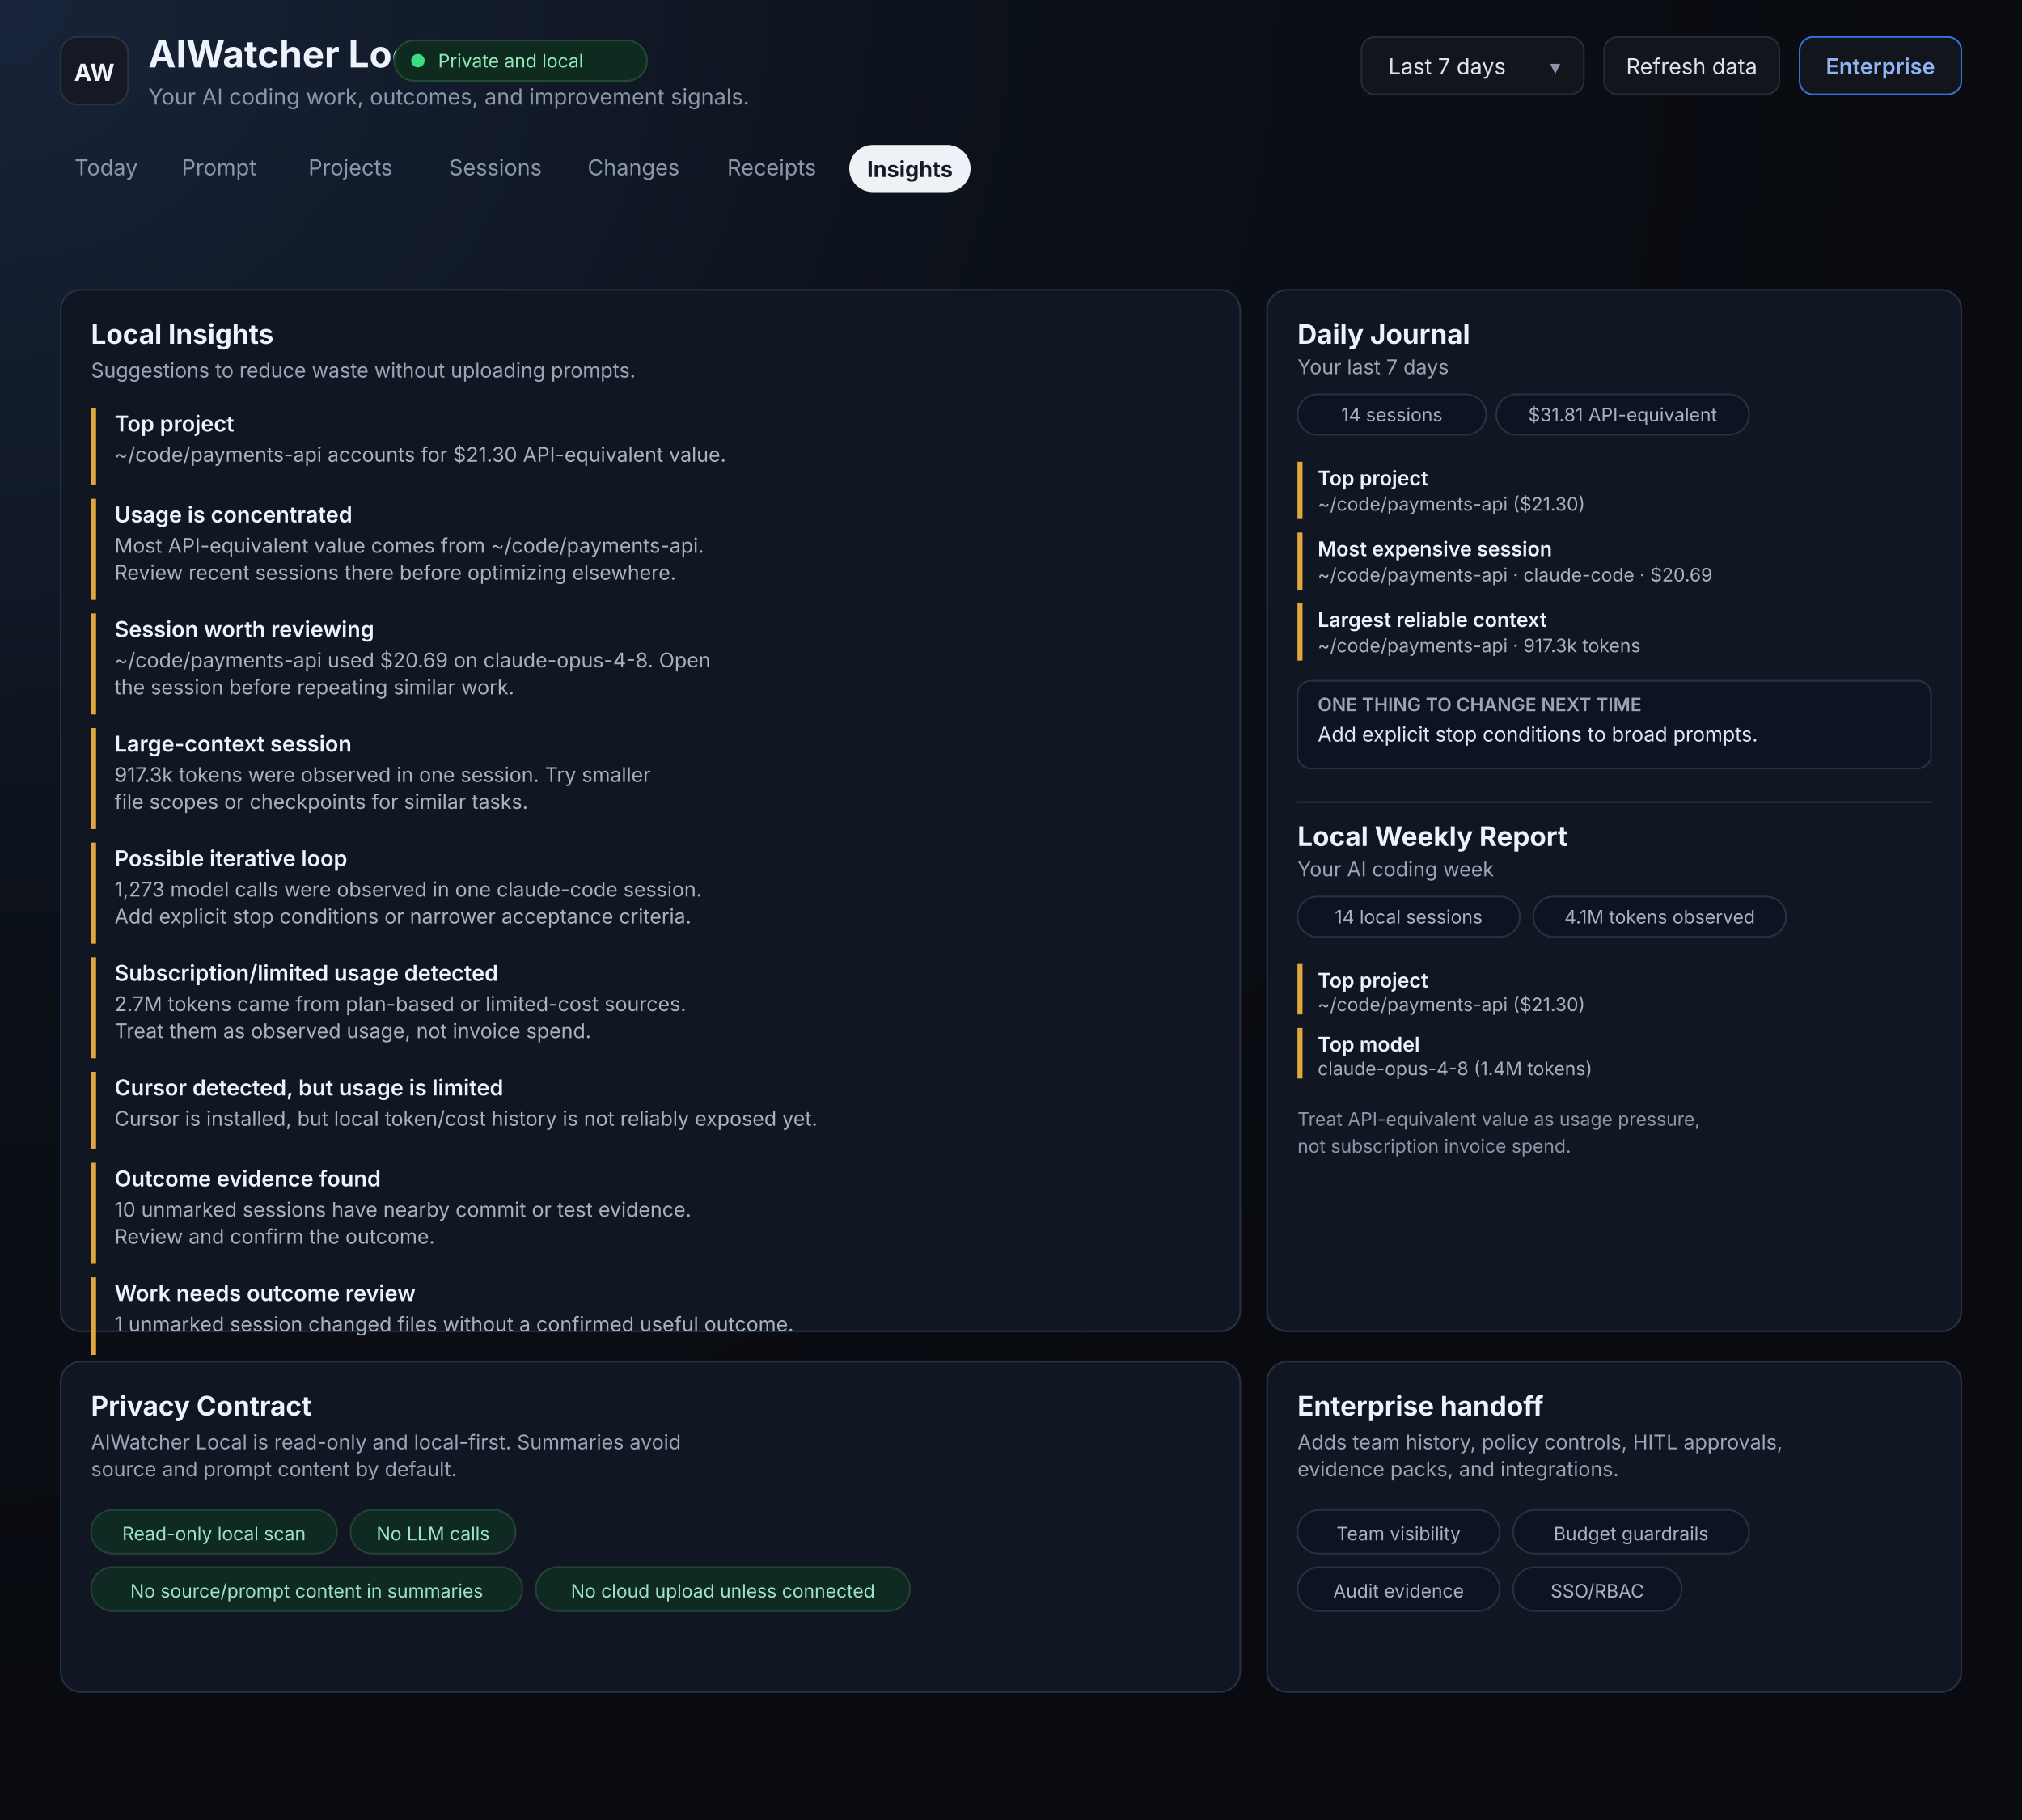
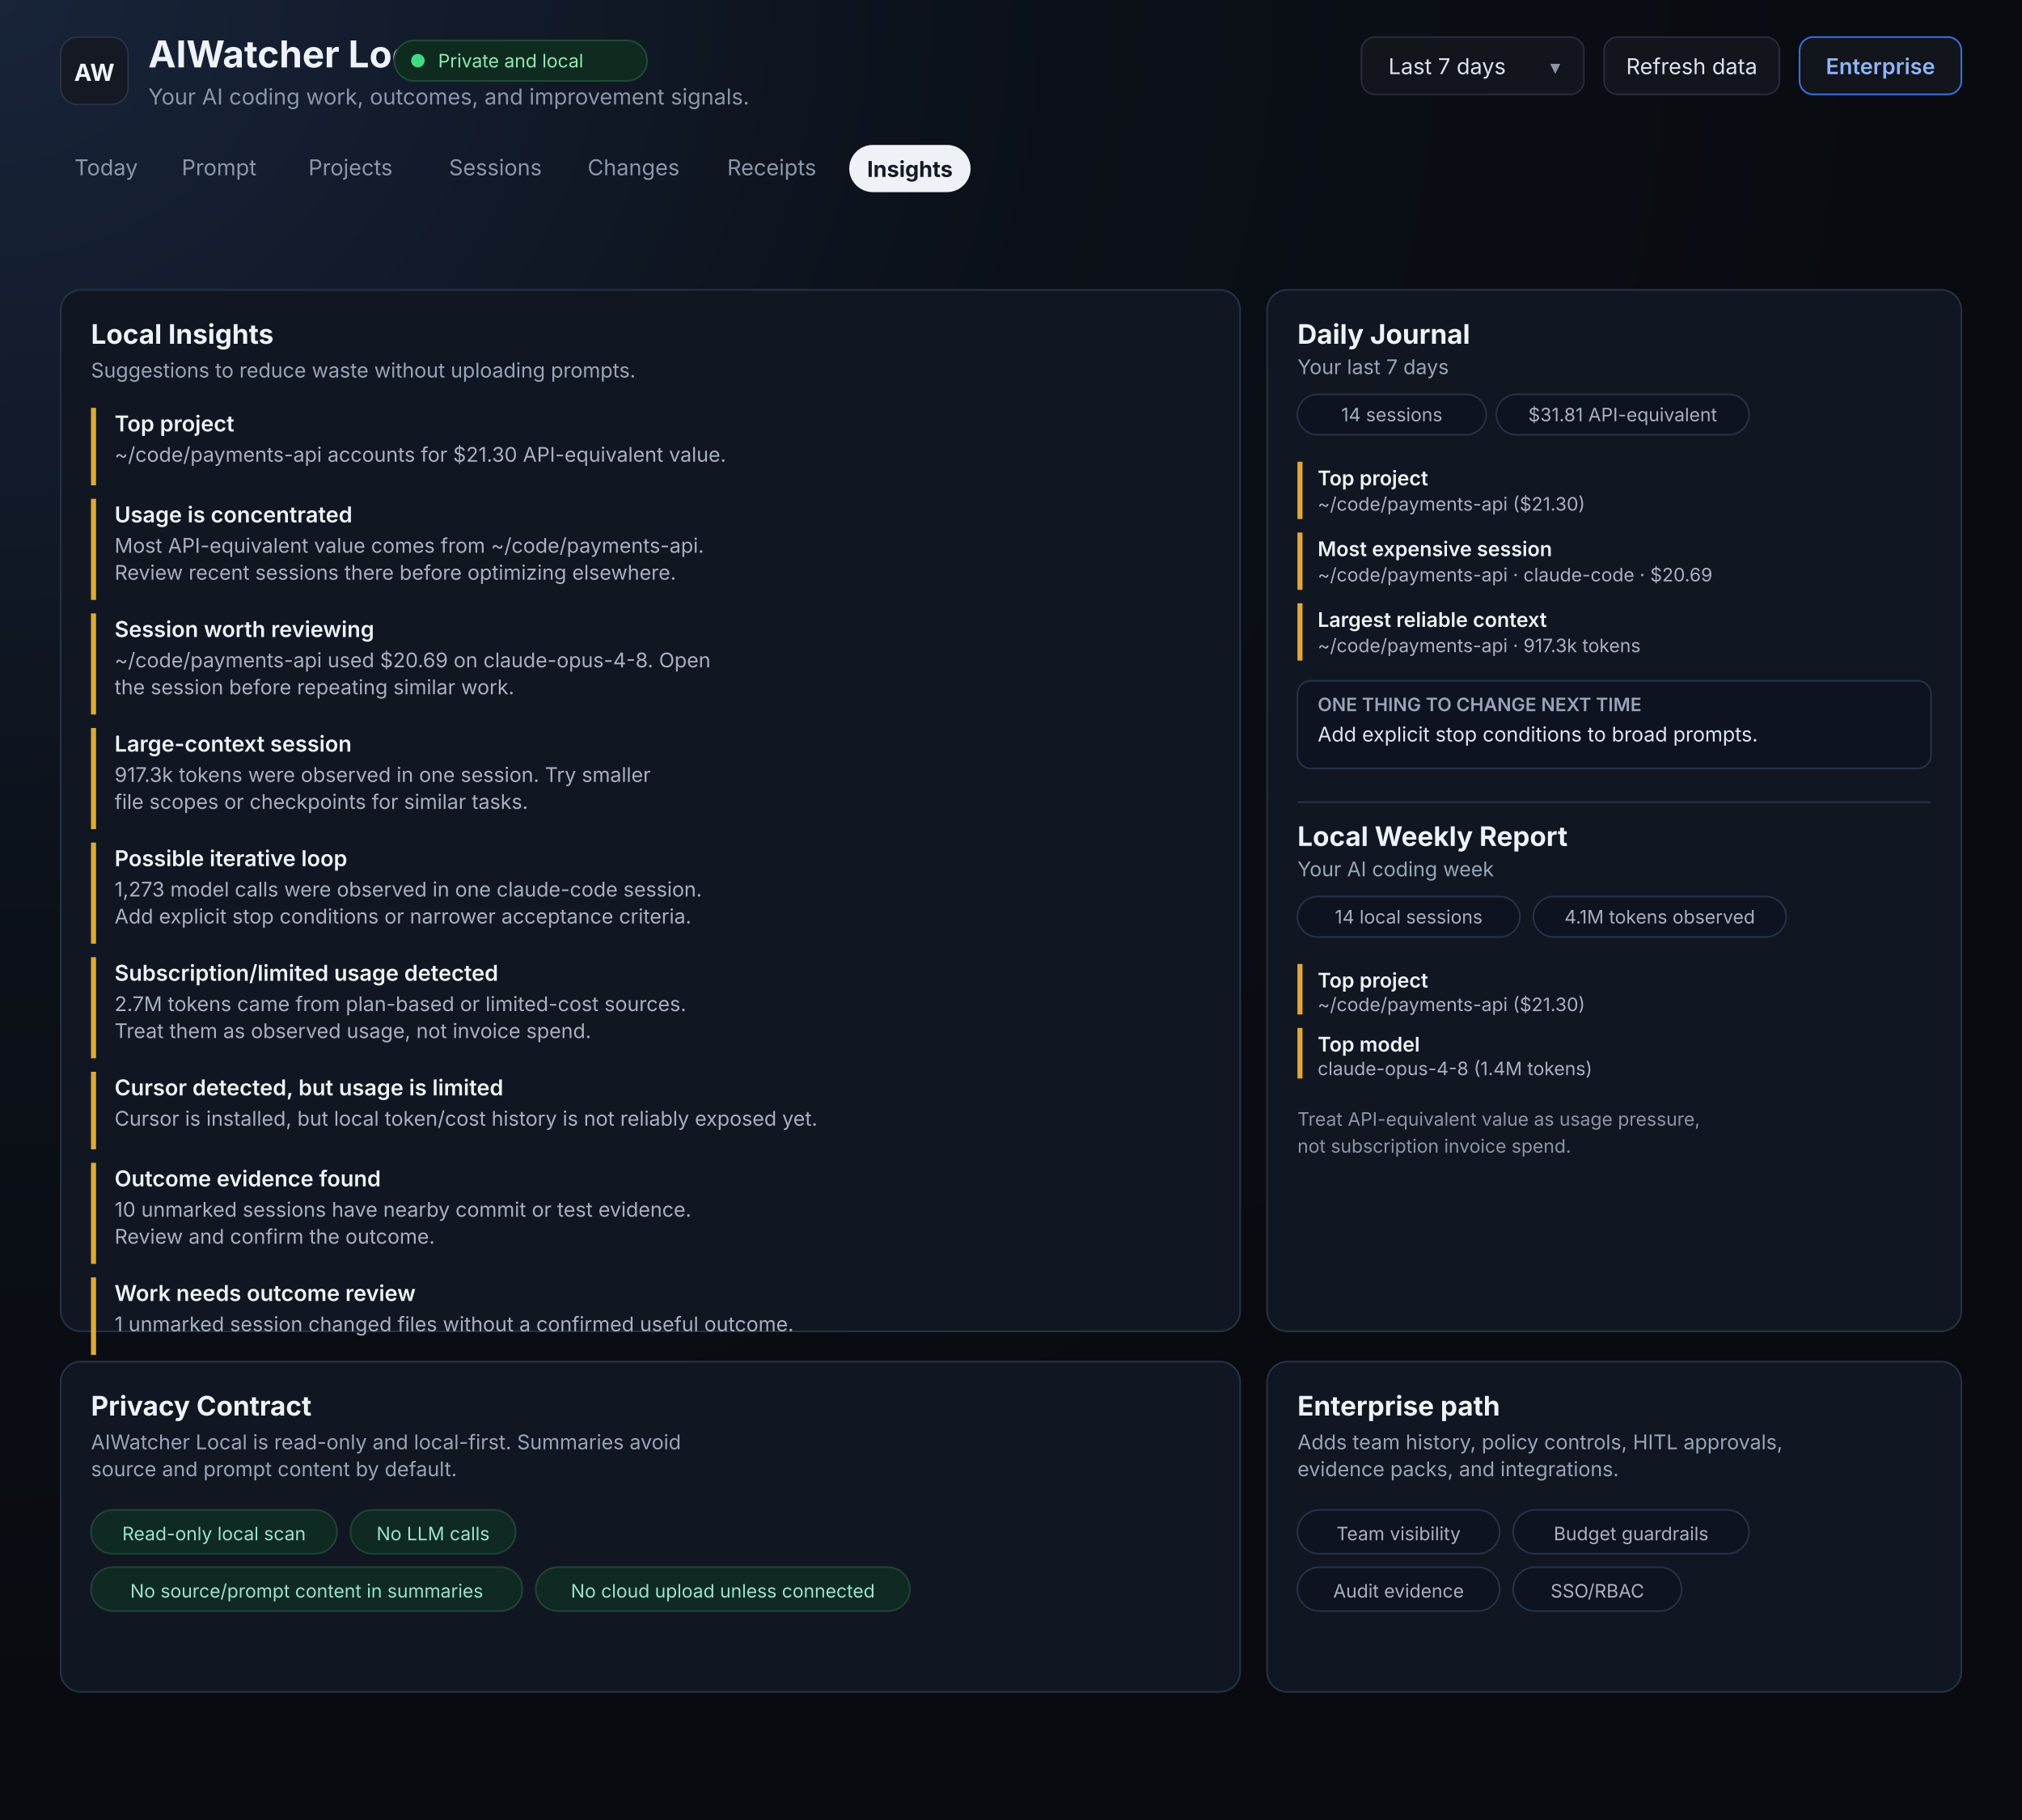
<svg xmlns="http://www.w3.org/2000/svg" viewBox="0 0 1200 1080" font-family="'Inter','Segoe UI',system-ui,-apple-system,sans-serif" role="img" aria-labelledby="t-insights d-insights">
  <defs>
    <radialGradient id="bg-insights" cx="0%" cy="0%" r="95%">
      <stop offset="0" stop-color="#18243a" />
      <stop offset="0.55" stop-color="#0b1018" />
      <stop offset="1" stop-color="#090b10" />
    </radialGradient>
  </defs>
  <rect width="1200" height="1080" fill="url(#bg-insights)" />
  <rect x="36" y="22" width="40" height="40" rx="10" fill="#141924" stroke="#2a3140" />
  <text x="56" y="48" font-size="14" font-weight="700" fill="#eef3fb" text-anchor="middle">AW</text>
  <text x="88" y="40" font-size="22" font-weight="700" fill="#eef3fb">AIWatcher Local</text>
  <rect x="234" y="24" width="150" height="24" rx="12" fill="#0f2a1f" stroke="#1f4a34" />
  <circle cx="248" cy="36" r="4" fill="#3ddc84" />
  <text x="260" y="40" font-size="11" fill="#8fe9b8">Private and local</text>
  <text x="88" y="62" font-size="13" fill="#8b96a8">Your AI coding work, outcomes, and improvement signals.</text>
  <rect x="808" y="22" width="132" height="34" rx="8" fill="#12151c" stroke="#262b38" />
  <text x="824" y="44" font-size="13" fill="#dbe2ee">Last 7 days</text>
  <text x="926" y="44" font-size="12" fill="#8b96a8" text-anchor="end">▾</text>
  <rect x="952" y="22" width="104" height="34" rx="8" fill="#12151c" stroke="#262b38" />
  <text x="1004" y="44" font-size="13" fill="#dbe2ee" text-anchor="middle">Refresh data</text>
  <rect x="1068" y="22" width="96" height="34" rx="8" fill="#12151c" stroke="#3a6fd8" />
  <text x="1116" y="44" font-size="13" font-weight="600" fill="#8fb4f7" text-anchor="middle">Enterprise</text>
  <g font-size="13">
    <text x="63" y="104" fill="#8b96a8" text-anchor="middle">Today</text>
    <text x="130" y="104" fill="#8b96a8" text-anchor="middle">Prompt</text>
    <text x="208" y="104" fill="#8b96a8" text-anchor="middle">Projects</text>
    <text x="294" y="104" fill="#8b96a8" text-anchor="middle">Sessions</text>
    <text x="376" y="104" fill="#8b96a8" text-anchor="middle">Changes</text>
    <text x="458" y="104" fill="#8b96a8" text-anchor="middle">Receipts</text>
    <rect x="504" y="86" width="72" height="28" rx="14" fill="#eef1f6" />
    <text x="540" y="105" fill="#141a26" font-weight="700" text-anchor="middle">Insights</text>
  </g>
  <rect x="36" y="172" width="700" height="618" rx="12" fill="#111722" stroke="#263145" />
  <text x="54" y="204" font-size="16" font-weight="700" fill="#eef3fb">Local Insights</text>
  <text x="54" y="224" font-size="12" fill="#98a5b8">Suggestions to reduce waste without uploading prompts.</text>
  <g font-size="12">
    <rect x="54" y="242" width="3" height="46" fill="#e0a83c" />
    <text x="68" y="256" font-size="13" font-weight="600" fill="#eef3fb">Top project</text>
    <text x="68" y="274" fill="#a7b1c0">~/code/payments-api accounts for $21.30 API-equivalent value.</text>
    <rect x="54" y="296" width="3" height="60" fill="#e0a83c" />
    <text x="68" y="310" font-size="13" font-weight="600" fill="#eef3fb">Usage is concentrated</text>
    <text x="68" y="328" fill="#a7b1c0">Most API-equivalent value comes from ~/code/payments-api.</text>
    <text x="68" y="344" fill="#a7b1c0">Review recent sessions there before optimizing elsewhere.</text>
    <rect x="54" y="364" width="3" height="60" fill="#e0a83c" />
    <text x="68" y="378" font-size="13" font-weight="600" fill="#eef3fb">Session worth reviewing</text>
    <text x="68" y="396" fill="#a7b1c0">~/code/payments-api used $20.69 on claude-opus-4-8. Open</text>
    <text x="68" y="412" fill="#a7b1c0">the session before repeating similar work.</text>
    <rect x="54" y="432" width="3" height="60" fill="#e0a83c" />
    <text x="68" y="446" font-size="13" font-weight="600" fill="#eef3fb">Large-context session</text>
    <text x="68" y="464" fill="#a7b1c0">917.3k tokens were observed in one session. Try smaller</text>
    <text x="68" y="480" fill="#a7b1c0">file scopes or checkpoints for similar tasks.</text>
    <rect x="54" y="500" width="3" height="60" fill="#e0a83c" />
    <text x="68" y="514" font-size="13" font-weight="600" fill="#eef3fb">Possible iterative loop</text>
    <text x="68" y="532" fill="#a7b1c0">1,273 model calls were observed in one claude-code session.</text>
    <text x="68" y="548" fill="#a7b1c0">Add explicit stop conditions or narrower acceptance criteria.</text>
    <rect x="54" y="568" width="3" height="60" fill="#e0a83c" />
    <text x="68" y="582" font-size="13" font-weight="600" fill="#eef3fb">Subscription/limited usage detected</text>
    <text x="68" y="600" fill="#a7b1c0">2.7M tokens came from plan-based or limited-cost sources.</text>
    <text x="68" y="616" fill="#a7b1c0">Treat them as observed usage, not invoice spend.</text>
    <rect x="54" y="636" width="3" height="46" fill="#e0a83c" />
    <text x="68" y="650" font-size="13" font-weight="600" fill="#eef3fb">Cursor detected, but usage is limited</text>
    <text x="68" y="668" fill="#a7b1c0">Cursor is installed, but local token/cost history is not reliably exposed yet.</text>
    <rect x="54" y="690" width="3" height="60" fill="#e0a83c" />
    <text x="68" y="704" font-size="13" font-weight="600" fill="#eef3fb">Outcome evidence found</text>
    <text x="68" y="722" fill="#a7b1c0">10 unmarked sessions have nearby commit or test evidence.</text>
    <text x="68" y="738" fill="#a7b1c0">Review and confirm the outcome.</text>
    <rect x="54" y="758" width="3" height="46" fill="#e0a83c" />
    <text x="68" y="772" font-size="13" font-weight="600" fill="#eef3fb">Work needs outcome review</text>
    <text x="68" y="790" fill="#a7b1c0">1 unmarked session changed files without a confirmed useful outcome.</text>
  </g>
  <rect x="752" y="172" width="412" height="618" rx="12" fill="#111722" stroke="#263145" />
  <text x="770" y="204" font-size="16" font-weight="700" fill="#eef3fb">Daily Journal</text>
  <text x="770" y="222" font-size="12" fill="#98a5b8">Your last 7 days</text>
  <rect x="770" y="234" width="112" height="24" rx="12" fill="#0d1320" stroke="#263145" />
  <text x="826" y="250" font-size="11" fill="#a7b1c0" text-anchor="middle">14 sessions</text>
  <rect x="888" y="234" width="150" height="24" rx="12" fill="#0d1320" stroke="#263145" />
  <text x="963" y="250" font-size="11" fill="#a7b1c0" text-anchor="middle">$31.81 API-equivalent</text>
  <g font-size="12">
    <rect x="770" y="274" width="3" height="34" fill="#e0a83c" />
    <text x="782" y="288" font-size="12" font-weight="600" fill="#eef3fb">Top project</text>
    <text x="782" y="303" fill="#a7b1c0" font-size="11">~/code/payments-api ($21.30)</text>
    <rect x="770" y="316" width="3" height="34" fill="#e0a83c" />
    <text x="782" y="330" font-size="12" font-weight="600" fill="#eef3fb">Most expensive session</text>
    <text x="782" y="345" fill="#a7b1c0" font-size="11">~/code/payments-api · claude-code · $20.69</text>
    <rect x="770" y="358" width="3" height="34" fill="#e0a83c" />
    <text x="782" y="372" font-size="12" font-weight="600" fill="#eef3fb">Largest reliable context</text>
    <text x="782" y="387" fill="#a7b1c0" font-size="11">~/code/payments-api · 917.3k tokens</text>
  </g>
  <rect x="770" y="404" width="376" height="52" rx="8" fill="#0d1320" stroke="#263145" />
  <text x="782" y="422" font-size="11" font-weight="600" fill="#98a5b8">ONE THING TO CHANGE NEXT TIME</text>
  <text x="782" y="440" font-size="12" fill="#dce6f6">Add explicit stop conditions to broad prompts.</text>
  <line x1="770" y1="476" x2="1146" y2="476" stroke="#263145" />
  <text x="770" y="502" font-size="16" font-weight="700" fill="#eef3fb">Local Weekly Report</text>
  <text x="770" y="520" font-size="12" fill="#98a5b8">Your AI coding week</text>
  <rect x="770" y="532" width="132" height="24" rx="12" fill="#0d1320" stroke="#263145" />
  <text x="836" y="548" font-size="11" fill="#a7b1c0" text-anchor="middle">14 local sessions</text>
  <rect x="910" y="532" width="150" height="24" rx="12" fill="#0d1320" stroke="#263145" />
  <text x="985" y="548" font-size="11" fill="#a7b1c0" text-anchor="middle">4.1M tokens observed</text>
  <g font-size="12">
    <rect x="770" y="572" width="3" height="30" fill="#e0a83c" />
    <text x="782" y="586" font-size="12" font-weight="600" fill="#eef3fb">Top project</text>
    <text x="782" y="600" fill="#a7b1c0" font-size="11">~/code/payments-api ($21.30)</text>
    <rect x="770" y="610" width="3" height="30" fill="#e0a83c" />
    <text x="782" y="624" font-size="12" font-weight="600" fill="#eef3fb">Top model</text>
    <text x="782" y="638" fill="#a7b1c0" font-size="11">claude-opus-4-8 (1.4M tokens)</text>
  </g>
  <text x="770" y="668" font-size="11" fill="#8b96a8">Treat API-equivalent value as usage pressure,</text>
  <text x="770" y="684" font-size="11" fill="#8b96a8">not subscription invoice spend.</text>
  <rect x="36" y="808" width="700" height="196" rx="12" fill="#111722" stroke="#263145" />
  <text x="54" y="840" font-size="16" font-weight="700" fill="#eef3fb">Privacy Contract</text>
  <text x="54" y="860" font-size="12" fill="#98a5b8">AIWatcher Local is read-only and local-first. Summaries avoid</text>
  <text x="54" y="876" font-size="12" fill="#98a5b8">source and prompt content by default.</text>
  <rect x="54" y="896" width="146" height="26" rx="13" fill="#0e2a22" stroke="#244134" />
  <text x="127" y="914" font-size="11" fill="#9fe1cb" text-anchor="middle">Read-only local scan</text>
  <rect x="208" y="896" width="98" height="26" rx="13" fill="#0e2a22" stroke="#244134" />
  <text x="257" y="914" font-size="11" fill="#9fe1cb" text-anchor="middle">No LLM calls</text>
  <rect x="54" y="930" width="256" height="26" rx="13" fill="#0e2a22" stroke="#244134" />
  <text x="182" y="948" font-size="11" fill="#9fe1cb" text-anchor="middle">No source/prompt content in summaries</text>
  <rect x="318" y="930" width="222" height="26" rx="13" fill="#0e2a22" stroke="#244134" />
  <text x="429" y="948" font-size="11" fill="#9fe1cb" text-anchor="middle">No cloud upload unless connected</text>
  <rect x="752" y="808" width="412" height="196" rx="12" fill="#111722" stroke="#263145" />
-   <text x="770" y="840" font-size="16" font-weight="700" fill="#eef3fb">Enterprise handoff</text>
+   <text x="770" y="840" font-size="16" font-weight="700" fill="#eef3fb">Enterprise path</text>
  <text x="770" y="860" font-size="12" fill="#98a5b8">Adds team history, policy controls, HITL approvals,</text>
  <text x="770" y="876" font-size="12" fill="#98a5b8">evidence packs, and integrations.</text>
  <rect x="770" y="896" width="120" height="26" rx="13" fill="#0d1320" stroke="#263145" />
  <text x="830" y="914" font-size="11" fill="#a7b1c0" text-anchor="middle">Team visibility</text>
  <rect x="898" y="896" width="140" height="26" rx="13" fill="#0d1320" stroke="#263145" />
  <text x="968" y="914" font-size="11" fill="#a7b1c0" text-anchor="middle">Budget guardrails</text>
  <rect x="770" y="930" width="120" height="26" rx="13" fill="#0d1320" stroke="#263145" />
  <text x="830" y="948" font-size="11" fill="#a7b1c0" text-anchor="middle">Audit evidence</text>
  <rect x="898" y="930" width="100" height="26" rx="13" fill="#0d1320" stroke="#263145" />
  <text x="948" y="948" font-size="11" fill="#a7b1c0" text-anchor="middle">SSO/RBAC</text>
</svg>
